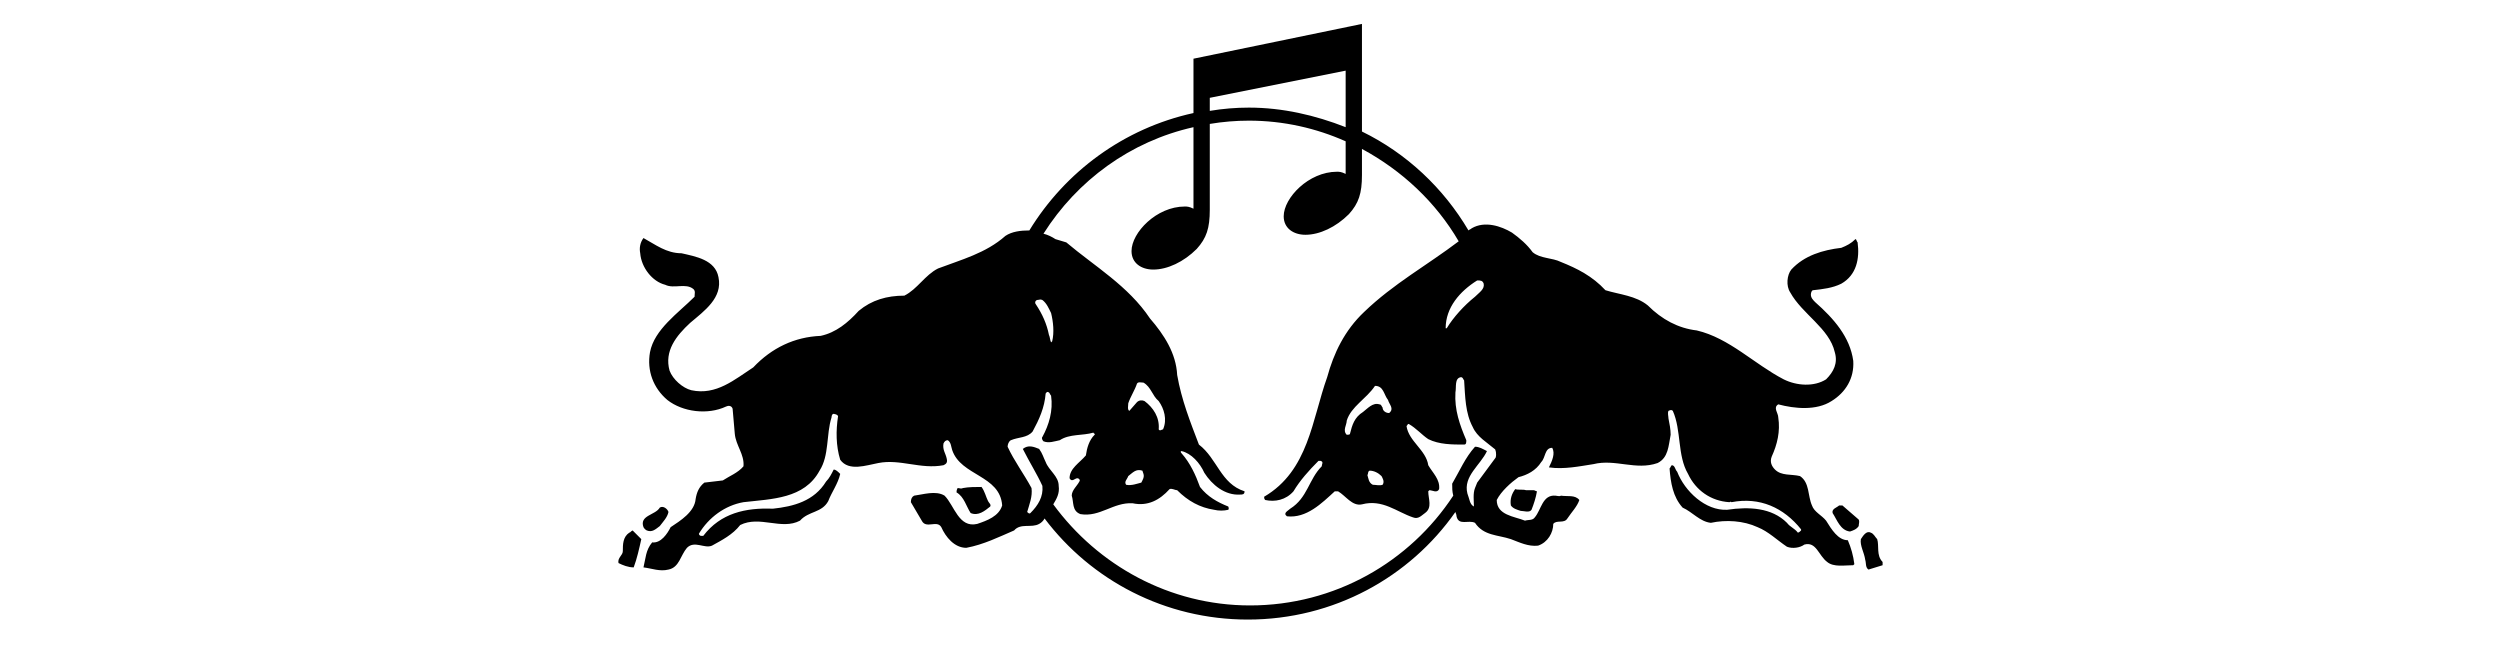
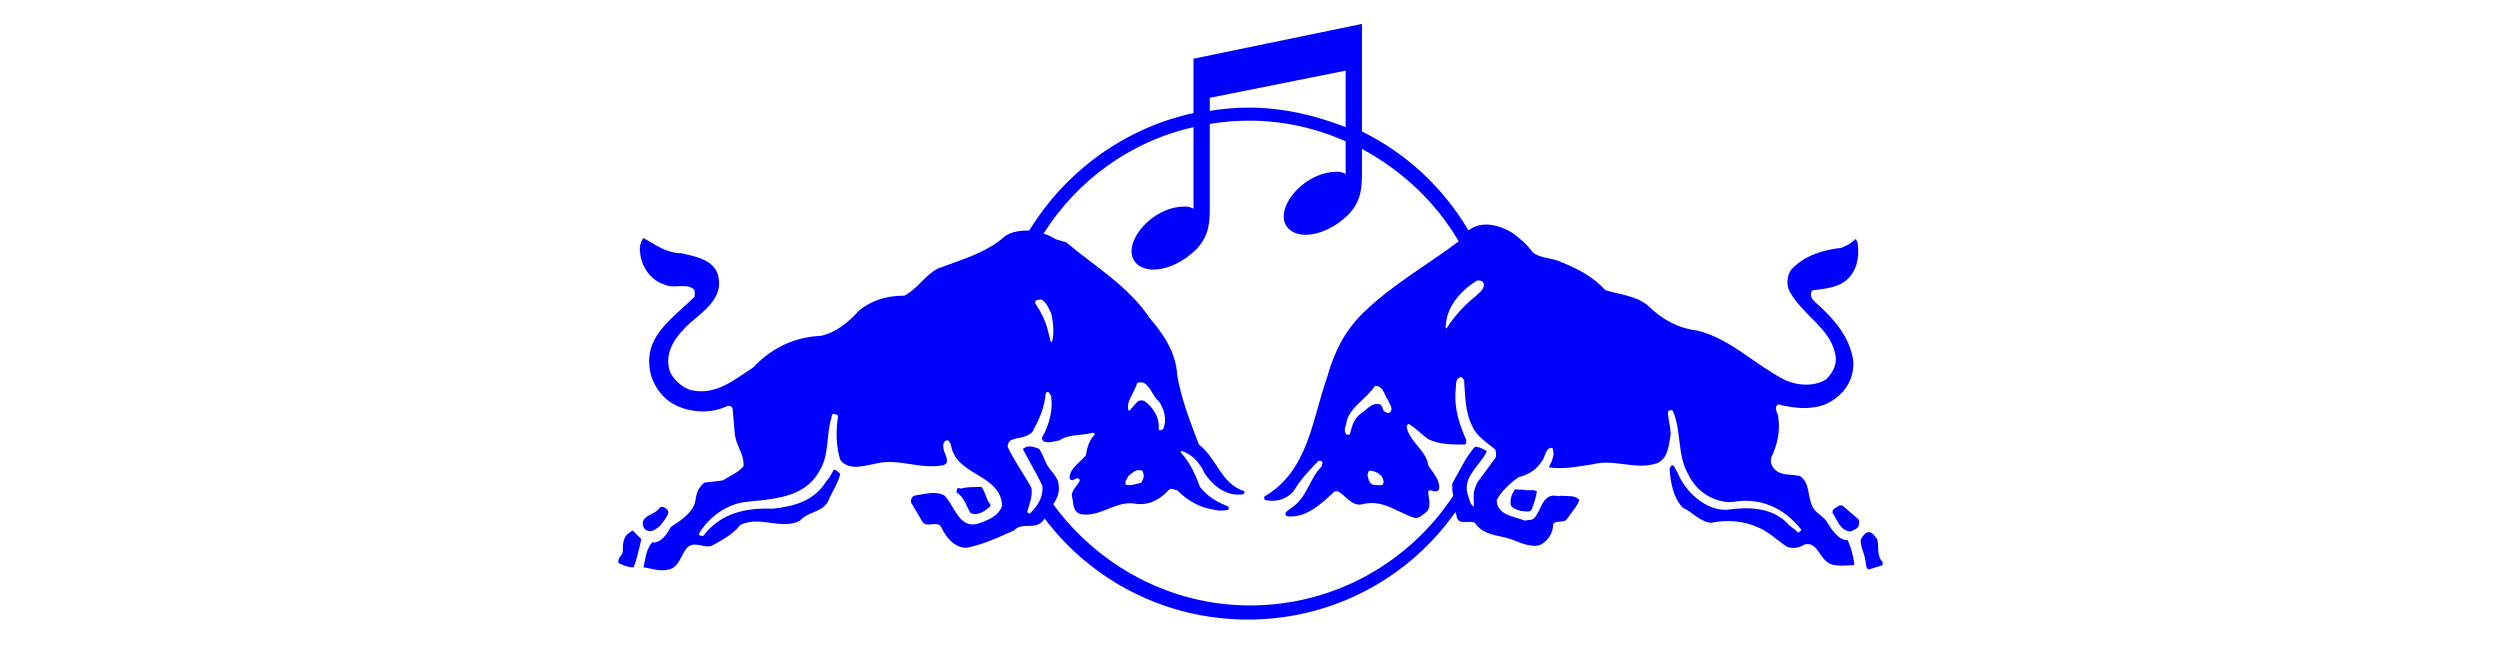
<svg xmlns="http://www.w3.org/2000/svg" version="1.1" x="0" y="0" width="460" height="120" viewBox="0 0 230 60" enable-background="new 0 0 230 60" xml:space="preserve" class="ng-scope">
-   <path d="M172.7 49.6c-0.2-0.2-0.3-0.5-0.6-0.6 -0.4-0.2-0.7 0.3-0.9 0.6 -0.1 0.6 0.3 1.2 0.4 1.9 0.1 0.3 0 0.7 0.3 0.9l1.3-0.4 0-0.3C172.6 51.1 172.9 50.2 172.7 49.6M57.9 49c-0.6 0.4-0.6 1.1-0.6 1.7 0 0.4-0.5 0.6-0.4 1.1 0.4 0.2 0.9 0.4 1.4 0.4 0.3-0.8 0.5-1.7 0.7-2.6l-0.8-0.8C58 48.9 58 49 57.9 49M169.5 46.5l-0.3 0c-0.2 0.2-0.7 0.3-0.6 0.7 0.4 0.6 0.7 1.6 1.6 1.7 0.3-0.1 0.6-0.2 0.8-0.5 0-0.2 0.1-0.4 0-0.6L169.5 46.5 169.5 46.5zM59.5 48.8c0.5 0.2 0.8-0.1 1.2-0.4 0.3-0.4 0.7-0.8 0.8-1.3 -0.1-0.3-0.5-0.6-0.8-0.4 -0.4 0.7-1.9 0.7-1.5 1.8C59.2 48.5 59.3 48.7 59.5 48.8M141.1 45.1c-0.2 0-0.5 0-0.7 0l0 0c-0.3-0.1-0.7 0-1-0.1 -0.3 0.4-0.5 0.9-0.4 1.5 0.2 0.3 0.6 0.4 0.9 0.5 0.3 0 0.8 0.2 1-0.1 0.2-0.5 0.4-1.1 0.5-1.7C141.3 45.2 141.2 45.1 141.1 45.1M91.1 46.6c0.1-0.2-0.1-0.3-0.2-0.5 -0.2-0.4-0.3-0.9-0.6-1.3 -0.5 0-1.2 0-1.7 0.1l0 0c-0.2 0.1-0.3 0-0.5 0C88 45.1 88 45.2 88 45.3c0.7 0.4 0.9 1.3 1.3 1.9C90 47.5 90.6 47 91.1 46.6M127.2 44.6c-0.3 0.1-0.6 0-0.9 0 -0.4-0.2-0.4-0.6-0.5-0.9 0.1-0.1 0-0.3 0.2-0.4 0.4 0 0.8 0.2 1.1 0.5C127.2 44 127.4 44.3 127.2 44.6M127.2 37.5c-0.1-0.1-0.1-0.3-0.3-0.3 -0.6-0.2-1.1 0.4-1.5 0.7 -0.8 0.5-1 1.2-1.2 2 0 0.1-0.2 0.1-0.3 0.1 -0.4-0.4 0-0.9 0-1.3 0.4-1.3 1.8-2 2.6-3.2 0.8 0 0.8 0.8 1.2 1.3 0.1 0.4 0.6 0.8 0.1 1.2C127.5 38 127.2 37.8 127.2 37.5M103.8 43.8c0.4-0.3 0.7-0.7 1.3-0.5l0.1 0.3c0.1 0.3-0.1 0.6-0.2 0.8 -0.4 0.1-0.9 0.3-1.4 0.2C103.4 44.3 103.7 44.1 103.8 43.8M105.3 36.9c-0.2-0.1-0.5-0.1-0.7 0.1l-0.7 0.8c-0.2-0.1-0.1-0.5-0.1-0.7 0.2-0.6 0.6-1.2 0.8-1.8 0.1-0.2 0.4-0.1 0.6-0.1 0.7 0.4 0.8 1.2 1.4 1.7 0.5 0.7 0.8 1.7 0.4 2.6 -0.1 0-0.3 0.2-0.4 0C106.7 38.4 106.1 37.5 105.3 36.9M137.6 42.1l-1.7 2.3 -0.2 0.5c-0.2 0.5-0.1 1.2-0.1 1.7 -0.4-0.2-0.4-0.7-0.6-1.2 -0.4-1.6 1.2-2.6 1.8-3.9 -0.4-0.2-0.7-0.4-1.1-0.4 -0.9 1-1.4 2.2-2.1 3.4 0 0.4 0 0.7 0.1 1.1 -4 6.1-10.9 10.1-18.7 10.1 -7.4 0-14-3.7-18.1-9.3 0.3-0.5 0.6-1 0.5-1.7 0-0.9-0.9-1.4-1.2-2.2 -0.2-0.4-0.3-0.8-0.6-1.2 -0.5-0.2-1-0.4-1.5 0 0.6 1.2 1.3 2.3 1.8 3.4 0.1 1-0.4 1.8-1.1 2.5 -0.1 0.1-0.2 0-0.3-0.1 0.2-0.7 0.5-1.4 0.4-2.2 -0.7-1.3-1.6-2.5-2.2-3.8 0-0.2 0.1-0.5 0.3-0.6 0.7-0.3 1.5-0.2 2-0.8 0.6-1.1 1.1-2.2 1.2-3.5 0.1-0.1 0.1-0.2 0.3-0.1 0.1 0.1 0.1 0.2 0.2 0.3 0.2 1.4-0.2 2.7-0.8 3.8 -0.1 0.1 0 0.3 0.1 0.4 0.5 0.2 1 0 1.5-0.1 0.9-0.6 2.1-0.4 3.1-0.7 0 0.1 0.2 0.1 0.1 0.2 -0.5 0.5-0.7 1.2-0.8 1.9 -0.6 0.7-1.5 1.2-1.5 2.1 0.2 0.4 0.5 0 0.7 0 0.2 0 0.3 0.2 0.2 0.3 -0.2 0.4-0.7 0.8-0.7 1.3 0.2 0.6 0 1.4 0.8 1.7 1.8 0.3 3-1.1 4.8-1 1.4 0.3 2.5-0.3 3.4-1.3 0.2-0.1 0.5 0.1 0.7 0.1 1 1 2.1 1.6 3.4 1.8 0.4 0.1 0.9 0.1 1.3 0 0.1-0.1 0-0.3 0-0.3 -1-0.4-1.9-0.9-2.6-1.8 -0.4-1.1-0.9-2.2-1.7-3.1 -0.1-0.1-0.1-0.2 0-0.2 0.9 0.2 1.7 1.1 2.1 2 0.7 1.1 1.9 2.1 3.3 2 0.2 0 0.4 0 0.4-0.3 -2.2-0.7-2.5-3-4.2-4.3 -0.8-2.1-1.6-4.1-2-6.4 -0.1-2-1.2-3.7-2.5-5.2 -2-3-5.1-4.8-7.7-7L97.1 22c-0.3-0.2-0.7-0.4-1.1-0.5 3.1-4.9 8-8.5 13.8-9.8v7.5c-0.4-0.2-0.6-0.2-0.8-0.2 -2.6 0-4.9 2.4-4.9 4.1 0 1.1 0.9 1.7 2 1.7 1.3 0 2.8-0.7 4-1.9 0.9-1 1.2-1.9 1.2-3.6l0-7.9c1.2-0.2 2.4-0.3 3.6-0.3 3.2 0 6.2 0.7 8.9 1.9l0 3c-0.4-0.2-0.6-0.2-0.8-0.2 -2.6 0-4.9 2.4-4.9 4.1 0 1.1 0.9 1.7 2 1.7 1.3 0 2.8-0.7 4-1.9 0.9-1 1.2-1.9 1.2-3.6v-2.4c3.7 2 6.8 4.9 8.9 8.5 -2.9 2.2-6 3.9-8.7 6.5 -1.8 1.7-2.8 3.8-3.4 6 -1.4 3.9-1.7 8.6-5.8 11 0 0.1 0 0.2 0.1 0.3 0.9 0.2 1.9 0 2.6-0.8 0.6-1 1.4-1.9 2.3-2.8h0.2c0.3 0.1 0.1 0.3 0.1 0.5 -1.2 1.2-1.3 2.9-2.9 3.9 -0.2 0.2-0.7 0.4-0.3 0.7 1.8 0.2 3.2-1.2 4.4-2.3l0.3 0c0.7 0.4 1.3 1.4 2.2 1.2 1.9-0.5 3.2 0.7 4.7 1.2 0.5 0.2 0.8-0.2 1.1-0.4 0.7-0.5 0.3-1.3 0.3-2l0.1-0.1c0.3 0 0.7 0.3 0.9-0.1 0.1-0.9-0.6-1.5-1-2.2 -0.2-1.4-1.8-2.2-2-3.6 0.1-0.1 0.1-0.2 0.2-0.2 0.7 0.4 1.2 1 1.8 1.4 1 0.5 2.2 0.5 3.3 0.5 0.2 0 0.2-0.2 0.2-0.4 -0.6-1.4-1.1-2.8-1-4.4 0.1-0.5-0.1-1.3 0.5-1.4 0.2 0 0.2 0.2 0.3 0.3 0.1 1.5 0.1 3 0.8 4.3 0.4 0.9 1.3 1.4 2 2C137.6 41.3 137.7 41.8 137.6 42.1M95.4 27.6c0.2 0 0.3-0.1 0.5 0 0.4 0.3 0.6 0.8 0.8 1.2 0.2 0.8 0.3 1.8 0.1 2.6l-0.1 0.1c-0.1-0.2-0.1-0.5-0.2-0.7 -0.2-1-0.6-1.9-1.2-2.8C95.2 27.9 95.2 27.7 95.4 27.6M111.3 9l12.5-2.5 0 5.2c-2.8-1.1-5.8-1.8-8.9-1.8 -1.2 0-2.4 0.1-3.6 0.3L111.3 9 111.3 9zM135.9 25.8c0.3 0 0.5 0 0.6 0.3 0.1 0.5-0.4 0.8-0.8 1.2 -1 0.8-2 1.9-2.6 2.9h-0.1C133 28.3 134.3 26.8 135.9 25.8M168 47.9c-0.4-0.5-1.1-0.8-1.3-1.4 -0.4-0.9-0.2-2.1-1.1-2.7 -0.8-0.2-1.7 0-2.3-0.6 -0.3-0.3-0.5-0.7-0.3-1.2 0.5-1.1 0.8-2.3 0.6-3.6 0-0.4-0.5-0.9 0-1.2 1.5 0.4 3.5 0.6 4.9-0.3 1.3-0.8 2.1-2.1 2-3.7 -0.3-2.2-1.8-3.9-3.5-5.4 -0.2-0.2-0.4-0.4-0.4-0.7 0-0.2 0.1-0.4 0.2-0.4 0.9-0.1 1.8-0.2 2.6-0.6 1.4-0.8 1.7-2.3 1.5-3.8 -0.1-0.1-0.1-0.3-0.2-0.3 -0.4 0.4-0.8 0.6-1.3 0.8 -1.7 0.2-3.4 0.7-4.6 2 -0.4 0.5-0.5 1.5-0.1 2.1 1.1 2 3.6 3.3 4.1 5.5 0.3 1-0.1 1.8-0.8 2.5 -1.1 0.7-2.7 0.6-3.9 0 -2.7-1.4-5-3.8-8-4.5 -1.7-0.2-3.2-1-4.5-2.3 -1.1-0.9-2.6-1-3.9-1.4 -1.2-1.3-2.6-2-4.1-2.6 -0.8-0.4-1.9-0.3-2.6-0.9 -0.5-0.7-1.2-1.3-1.9-1.8 -1-0.6-2.5-1.1-3.7-0.4 -0.1 0.1-0.2 0.1-0.3 0.2 -2.3-3.9-5.7-7.1-9.8-9.1V2.2l-15.5 3.2v5c-6.4 1.4-11.8 5.4-15.1 10.8 -0.8 0-1.6 0.1-2.2 0.5 -1.8 1.6-4.1 2.2-6.2 3 -1.2 0.6-1.9 1.9-3.1 2.5 -1.6 0-3 0.4-4.2 1.4 -1 1.1-2.1 2-3.5 2.3 -2.4 0.1-4.5 1.1-6.2 2.9 -1.7 1.1-3.4 2.6-5.7 2.1 -0.8-0.2-1.7-1-2-1.8 -0.5-1.8 0.6-3.2 1.9-4.4 1.3-1.1 3-2.3 2.6-4.2 -0.3-1.6-2.1-1.9-3.4-2.2 -1.4 0-2.4-0.8-3.5-1.4 -0.3 0.4-0.4 0.9-0.3 1.4 0.1 1.3 1.1 2.6 2.3 2.9 0.8 0.4 1.9-0.2 2.6 0.4 0.2 0.2 0.1 0.4 0.1 0.7 -1.5 1.5-3.7 3-4.1 5.1 -0.3 1.7 0.3 3.3 1.6 4.4 1.4 1.1 3.7 1.4 5.4 0.6 0.2-0.1 0.5-0.1 0.6 0.2l0.2 2.3c0.1 1.1 0.9 1.9 0.8 3 -0.5 0.6-1.3 0.9-1.9 1.3l-1.7 0.2c-0.5 0.4-0.7 0.9-0.8 1.5 -0.1 1.2-1.4 2-2.3 2.6 -0.3 0.6-0.9 1.5-1.7 1.4 -0.6 0.7-0.6 1.5-0.8 2.3 0.8 0.1 1.5 0.4 2.3 0.2 1-0.2 1.1-1.3 1.7-2 0.7-0.7 1.6 0.1 2.3-0.2 0.9-0.5 1.9-1 2.6-1.9 1.8-0.9 3.8 0.5 5.5-0.4 0.8-0.9 2-0.7 2.6-1.8 0.3-0.8 0.9-1.6 1.1-2.5 -0.2-0.2-0.4-0.4-0.6-0.4 -0.2 0.4-0.4 0.8-0.7 1.1 -1.1 1.8-3 2.3-4.9 2.5 -2.5-0.1-4.8 0.4-6.4 2.5h-0.2c-0.1 0-0.2-0.1-0.2-0.2 0.9-1.5 2.4-2.6 4.1-2.9 2.6-0.3 5.6-0.3 7-2.9 0.9-1.4 0.6-3.3 1.1-4.9 0-0.2 0.1-0.4 0.3-0.3 0.1 0 0.3 0.1 0.3 0.2 -0.2 1.3-0.2 2.7 0.2 4 0.8 1.1 2.4 0.5 3.5 0.3 2-0.4 3.9 0.6 6 0.2 0.2-0.1 0.4-0.2 0.3-0.6 -0.1-0.5-0.4-0.8-0.3-1.4 0.1-0.2 0.2-0.3 0.4-0.3 0.3 0.2 0.3 0.6 0.4 0.9 0.8 2.4 4.4 2.3 4.6 5.1 -0.3 1-1.4 1.4-2.3 1.7 -1.7 0.4-2.1-1.7-3-2.6 -0.8-0.5-2-0.1-2.8 0 -0.2 0.1-0.3 0.3-0.3 0.6l1 1.7c0.4 0.8 1.4-0.1 1.8 0.6 0.4 0.9 1.2 1.9 2.3 1.9 1.6-0.3 3-1 4.4-1.6 0.6-0.7 1.6-0.2 2.3-0.6 0.2-0.1 0.4-0.3 0.5-0.5 4.3 5.7 11.1 9.3 18.7 9.3 7.9 0 14.9-3.9 19.1-9.9 0 0.1 0.1 0.2 0.1 0.4 0.2 0.9 1.1 0.3 1.7 0.6 0.8 1.2 2.1 1.1 3.3 1.5 0.8 0.3 1.6 0.7 2.5 0.6 0.9-0.3 1.4-1.2 1.4-2 0.3-0.4 1 0 1.3-0.5 0.4-0.6 0.9-1.1 1.1-1.7 -0.4-0.5-1.1-0.3-1.7-0.4 -0.1 0.1-0.4 0-0.5 0l0 0c-1.2-0.1-1.3 1.3-1.9 2 -0.2 0.3-0.6 0.2-0.9 0.3 -1-0.4-2.6-0.5-2.6-1.9 0.4-0.8 1.3-1.6 2-2.1 0.8-0.2 1.6-0.6 2.1-1.4 0.4-0.4 0.3-1.3 1-1.3 0.3 0.5 0 1.2-0.3 1.8 1.4 0.2 2.8-0.1 4.1-0.3 2-0.5 3.9 0.6 5.9-0.1 1-0.5 1-1.6 1.2-2.6l0 0 0 0c0-0.5-0.1-1-0.2-1.5 0-0.2-0.1-0.5 0-0.7 0.2-0.1 0.3-0.1 0.4 0 0.8 1.8 0.4 4.1 1.4 5.8 0.7 1.5 2.1 2.5 3.8 2.6 0.1 0 0.1-0.1 0.2 0 2.6-0.5 4.8 0.5 6.4 2.5v0.1c-0.1 0.1-0.2 0.2-0.3 0.2 -0.3-0.4-0.7-0.5-1-0.9 -1.4-1.4-3.5-1.5-5.5-1.2 -2 0.1-3.9-1.7-4.6-3.5 -0.2-0.2-0.2-0.6-0.5-0.6 -0.1 0.1-0.1 0.2-0.2 0.3 0.1 1.3 0.3 2.6 1.2 3.6 0.9 0.4 1.6 1.3 2.6 1.4 1.4-0.3 3-0.2 4.3 0.4 1 0.4 1.8 1.2 2.7 1.8 0.5 0.2 1.2 0.1 1.6-0.2 1.1-0.3 1.3 1 2.1 1.6 0.6 0.5 1.6 0.3 2.4 0.3l0.1-0.1c-0.1-0.8-0.3-1.5-0.6-2.2C169.1 49.7 168.5 48.7 168 47.9" fill="black" />
+   <path d="M172.7 49.6c-0.2-0.2-0.3-0.5-0.6-0.6 -0.4-0.2-0.7 0.3-0.9 0.6 -0.1 0.6 0.3 1.2 0.4 1.9 0.1 0.3 0 0.7 0.3 0.9l1.3-0.4 0-0.3C172.6 51.1 172.9 50.2 172.7 49.6M57.9 49c-0.6 0.4-0.6 1.1-0.6 1.7 0 0.4-0.5 0.6-0.4 1.1 0.4 0.2 0.9 0.4 1.4 0.4 0.3-0.8 0.5-1.7 0.7-2.6l-0.8-0.8C58 48.9 58 49 57.9 49M169.5 46.5l-0.3 0c-0.2 0.2-0.7 0.3-0.6 0.7 0.4 0.6 0.7 1.6 1.6 1.7 0.3-0.1 0.6-0.2 0.8-0.5 0-0.2 0.1-0.4 0-0.6L169.5 46.5 169.5 46.5zM59.5 48.8c0.5 0.2 0.8-0.1 1.2-0.4 0.3-0.4 0.7-0.8 0.8-1.3 -0.1-0.3-0.5-0.6-0.8-0.4 -0.4 0.7-1.9 0.7-1.5 1.8C59.2 48.5 59.3 48.7 59.5 48.8M141.1 45.1c-0.2 0-0.5 0-0.7 0l0 0c-0.3-0.1-0.7 0-1-0.1 -0.3 0.4-0.5 0.9-0.4 1.5 0.2 0.3 0.6 0.4 0.9 0.5 0.3 0 0.8 0.2 1-0.1 0.2-0.5 0.4-1.1 0.5-1.7C141.3 45.2 141.2 45.1 141.1 45.1M91.1 46.6c0.1-0.2-0.1-0.3-0.2-0.5 -0.2-0.4-0.3-0.9-0.6-1.3 -0.5 0-1.2 0-1.7 0.1l0 0c-0.2 0.1-0.3 0-0.5 0C88 45.1 88 45.2 88 45.3c0.7 0.4 0.9 1.3 1.3 1.9C90 47.5 90.6 47 91.1 46.6M127.2 44.6c-0.3 0.1-0.6 0-0.9 0 -0.4-0.2-0.4-0.6-0.5-0.9 0.1-0.1 0-0.3 0.2-0.4 0.4 0 0.8 0.2 1.1 0.5C127.2 44 127.4 44.3 127.2 44.6M127.2 37.5c-0.1-0.1-0.1-0.3-0.3-0.3 -0.6-0.2-1.1 0.4-1.5 0.7 -0.8 0.5-1 1.2-1.2 2 0 0.1-0.2 0.1-0.3 0.1 -0.4-0.4 0-0.9 0-1.3 0.4-1.3 1.8-2 2.6-3.2 0.8 0 0.8 0.8 1.2 1.3 0.1 0.4 0.6 0.8 0.1 1.2C127.5 38 127.2 37.8 127.2 37.5M103.8 43.8c0.4-0.3 0.7-0.7 1.3-0.5l0.1 0.3c0.1 0.3-0.1 0.6-0.2 0.8 -0.4 0.1-0.9 0.3-1.4 0.2C103.4 44.3 103.7 44.1 103.8 43.8M105.3 36.9c-0.2-0.1-0.5-0.1-0.7 0.1l-0.7 0.8c-0.2-0.1-0.1-0.5-0.1-0.7 0.2-0.6 0.6-1.2 0.8-1.8 0.1-0.2 0.4-0.1 0.6-0.1 0.7 0.4 0.8 1.2 1.4 1.7 0.5 0.7 0.8 1.7 0.4 2.6 -0.1 0-0.3 0.2-0.4 0C106.7 38.4 106.1 37.5 105.3 36.9M137.6 42.1l-1.7 2.3 -0.2 0.5c-0.2 0.5-0.1 1.2-0.1 1.7 -0.4-0.2-0.4-0.7-0.6-1.2 -0.4-1.6 1.2-2.6 1.8-3.9 -0.4-0.2-0.7-0.4-1.1-0.4 -0.9 1-1.4 2.2-2.1 3.4 0 0.4 0 0.7 0.1 1.1 -4 6.1-10.9 10.1-18.7 10.1 -7.4 0-14-3.7-18.1-9.3 0.3-0.5 0.6-1 0.5-1.7 0-0.9-0.9-1.4-1.2-2.2 -0.2-0.4-0.3-0.8-0.6-1.2 -0.5-0.2-1-0.4-1.5 0 0.6 1.2 1.3 2.3 1.8 3.4 0.1 1-0.4 1.8-1.1 2.5 -0.1 0.1-0.2 0-0.3-0.1 0.2-0.7 0.5-1.4 0.4-2.2 -0.7-1.3-1.6-2.5-2.2-3.8 0-0.2 0.1-0.5 0.3-0.6 0.7-0.3 1.5-0.2 2-0.8 0.6-1.1 1.1-2.2 1.2-3.5 0.1-0.1 0.1-0.2 0.3-0.1 0.1 0.1 0.1 0.2 0.2 0.3 0.2 1.4-0.2 2.7-0.8 3.8 -0.1 0.1 0 0.3 0.1 0.4 0.5 0.2 1 0 1.5-0.1 0.9-0.6 2.1-0.4 3.1-0.7 0 0.1 0.2 0.1 0.1 0.2 -0.5 0.5-0.7 1.2-0.8 1.9 -0.6 0.7-1.5 1.2-1.5 2.1 0.2 0.4 0.5 0 0.7 0 0.2 0 0.3 0.2 0.2 0.3 -0.2 0.4-0.7 0.8-0.7 1.3 0.2 0.6 0 1.4 0.8 1.7 1.8 0.3 3-1.1 4.8-1 1.4 0.3 2.5-0.3 3.4-1.3 0.2-0.1 0.5 0.1 0.7 0.1 1 1 2.1 1.6 3.4 1.8 0.4 0.1 0.9 0.1 1.3 0 0.1-0.1 0-0.3 0-0.3 -1-0.4-1.9-0.9-2.6-1.8 -0.4-1.1-0.9-2.2-1.7-3.1 -0.1-0.1-0.1-0.2 0-0.2 0.9 0.2 1.7 1.1 2.1 2 0.7 1.1 1.9 2.1 3.3 2 0.2 0 0.4 0 0.4-0.3 -2.2-0.7-2.5-3-4.2-4.3 -0.8-2.1-1.6-4.1-2-6.4 -0.1-2-1.2-3.7-2.5-5.2 -2-3-5.1-4.8-7.7-7L97.1 22c-0.3-0.2-0.7-0.4-1.1-0.5 3.1-4.9 8-8.5 13.8-9.8v7.5c-0.4-0.2-0.6-0.2-0.8-0.2 -2.6 0-4.9 2.4-4.9 4.1 0 1.1 0.9 1.7 2 1.7 1.3 0 2.8-0.7 4-1.9 0.9-1 1.2-1.9 1.2-3.6l0-7.9c1.2-0.2 2.4-0.3 3.6-0.3 3.2 0 6.2 0.7 8.9 1.9l0 3c-0.4-0.2-0.6-0.2-0.8-0.2 -2.6 0-4.9 2.4-4.9 4.1 0 1.1 0.9 1.7 2 1.7 1.3 0 2.8-0.7 4-1.9 0.9-1 1.2-1.9 1.2-3.6v-2.4c3.7 2 6.8 4.9 8.9 8.5 -2.9 2.2-6 3.9-8.7 6.5 -1.8 1.7-2.8 3.8-3.4 6 -1.4 3.9-1.7 8.6-5.8 11 0 0.1 0 0.2 0.1 0.3 0.9 0.2 1.9 0 2.6-0.8 0.6-1 1.4-1.9 2.3-2.8h0.2c0.3 0.1 0.1 0.3 0.1 0.5 -1.2 1.2-1.3 2.9-2.9 3.9 -0.2 0.2-0.7 0.4-0.3 0.7 1.8 0.2 3.2-1.2 4.4-2.3l0.3 0c0.7 0.4 1.3 1.4 2.2 1.2 1.9-0.5 3.2 0.7 4.7 1.2 0.5 0.2 0.8-0.2 1.1-0.4 0.7-0.5 0.3-1.3 0.3-2l0.1-0.1c0.3 0 0.7 0.3 0.9-0.1 0.1-0.9-0.6-1.5-1-2.2 -0.2-1.4-1.8-2.2-2-3.6 0.1-0.1 0.1-0.2 0.2-0.2 0.7 0.4 1.2 1 1.8 1.4 1 0.5 2.2 0.5 3.3 0.5 0.2 0 0.2-0.2 0.2-0.4 -0.6-1.4-1.1-2.8-1-4.4 0.1-0.5-0.1-1.3 0.5-1.4 0.2 0 0.2 0.2 0.3 0.3 0.1 1.5 0.1 3 0.8 4.3 0.4 0.9 1.3 1.4 2 2C137.6 41.3 137.7 41.8 137.6 42.1M95.4 27.6c0.2 0 0.3-0.1 0.5 0 0.4 0.3 0.6 0.8 0.8 1.2 0.2 0.8 0.3 1.8 0.1 2.6l-0.1 0.1c-0.1-0.2-0.1-0.5-0.2-0.7 -0.2-1-0.6-1.9-1.2-2.8C95.2 27.9 95.2 27.7 95.4 27.6M111.3 9l12.5-2.5 0 5.2c-2.8-1.1-5.8-1.8-8.9-1.8 -1.2 0-2.4 0.1-3.6 0.3L111.3 9 111.3 9zM135.9 25.8c0.3 0 0.5 0 0.6 0.3 0.1 0.5-0.4 0.8-0.8 1.2 -1 0.8-2 1.9-2.6 2.9h-0.1C133 28.3 134.3 26.8 135.9 25.8M168 47.9c-0.4-0.5-1.1-0.8-1.3-1.4 -0.4-0.9-0.2-2.1-1.1-2.7 -0.8-0.2-1.7 0-2.3-0.6 -0.3-0.3-0.5-0.7-0.3-1.2 0.5-1.1 0.8-2.3 0.6-3.6 0-0.4-0.5-0.9 0-1.2 1.5 0.4 3.5 0.6 4.9-0.3 1.3-0.8 2.1-2.1 2-3.7 -0.3-2.2-1.8-3.9-3.5-5.4 -0.2-0.2-0.4-0.4-0.4-0.7 0-0.2 0.1-0.4 0.2-0.4 0.9-0.1 1.8-0.2 2.6-0.6 1.4-0.8 1.7-2.3 1.5-3.8 -0.1-0.1-0.1-0.3-0.2-0.3 -0.4 0.4-0.8 0.6-1.3 0.8 -1.7 0.2-3.4 0.7-4.6 2 -0.4 0.5-0.5 1.5-0.1 2.1 1.1 2 3.6 3.3 4.1 5.5 0.3 1-0.1 1.8-0.8 2.5 -1.1 0.7-2.7 0.6-3.9 0 -2.7-1.4-5-3.8-8-4.5 -1.7-0.2-3.2-1-4.5-2.3 -1.1-0.9-2.6-1-3.9-1.4 -1.2-1.3-2.6-2-4.1-2.6 -0.8-0.4-1.9-0.3-2.6-0.9 -0.5-0.7-1.2-1.3-1.9-1.8 -1-0.6-2.5-1.1-3.7-0.4 -0.1 0.1-0.2 0.1-0.3 0.2 -2.3-3.9-5.7-7.1-9.8-9.1V2.2l-15.5 3.2v5c-6.4 1.4-11.8 5.4-15.1 10.8 -0.8 0-1.6 0.1-2.2 0.5 -1.8 1.6-4.1 2.2-6.2 3 -1.2 0.6-1.9 1.9-3.1 2.5 -1.6 0-3 0.4-4.2 1.4 -1 1.1-2.1 2-3.5 2.3 -2.4 0.1-4.5 1.1-6.2 2.9 -1.7 1.1-3.4 2.6-5.7 2.1 -0.8-0.2-1.7-1-2-1.8 -0.5-1.8 0.6-3.2 1.9-4.4 1.3-1.1 3-2.3 2.6-4.2 -0.3-1.6-2.1-1.9-3.4-2.2 -1.4 0-2.4-0.8-3.5-1.4 -0.3 0.4-0.4 0.9-0.3 1.4 0.1 1.3 1.1 2.6 2.3 2.9 0.8 0.4 1.9-0.2 2.6 0.4 0.2 0.2 0.1 0.4 0.1 0.7 -1.5 1.5-3.7 3-4.1 5.1 -0.3 1.7 0.3 3.3 1.6 4.4 1.4 1.1 3.7 1.4 5.4 0.6 0.2-0.1 0.5-0.1 0.6 0.2l0.2 2.3c0.1 1.1 0.9 1.9 0.8 3 -0.5 0.6-1.3 0.9-1.9 1.3l-1.7 0.2c-0.5 0.4-0.7 0.9-0.8 1.5 -0.1 1.2-1.4 2-2.3 2.6 -0.3 0.6-0.9 1.5-1.7 1.4 -0.6 0.7-0.6 1.5-0.8 2.3 0.8 0.1 1.5 0.4 2.3 0.2 1-0.2 1.1-1.3 1.7-2 0.7-0.7 1.6 0.1 2.3-0.2 0.9-0.5 1.9-1 2.6-1.9 1.8-0.9 3.8 0.5 5.5-0.4 0.8-0.9 2-0.7 2.6-1.8 0.3-0.8 0.9-1.6 1.1-2.5 -0.2-0.2-0.4-0.4-0.6-0.4 -0.2 0.4-0.4 0.8-0.7 1.1 -1.1 1.8-3 2.3-4.9 2.5 -2.5-0.1-4.8 0.4-6.4 2.5h-0.2c-0.1 0-0.2-0.1-0.2-0.2 0.9-1.5 2.4-2.6 4.1-2.9 2.6-0.3 5.6-0.3 7-2.9 0.9-1.4 0.6-3.3 1.1-4.9 0-0.2 0.1-0.4 0.3-0.3 0.1 0 0.3 0.1 0.3 0.2 -0.2 1.3-0.2 2.7 0.2 4 0.8 1.1 2.4 0.5 3.5 0.3 2-0.4 3.9 0.6 6 0.2 0.2-0.1 0.4-0.2 0.3-0.6 -0.1-0.5-0.4-0.8-0.3-1.4 0.1-0.2 0.2-0.3 0.4-0.3 0.3 0.2 0.3 0.6 0.4 0.9 0.8 2.4 4.4 2.3 4.6 5.1 -0.3 1-1.4 1.4-2.3 1.7 -1.7 0.4-2.1-1.7-3-2.6 -0.8-0.5-2-0.1-2.8 0 -0.2 0.1-0.3 0.3-0.3 0.6l1 1.7c0.4 0.8 1.4-0.1 1.8 0.6 0.4 0.9 1.2 1.9 2.3 1.9 1.6-0.3 3-1 4.4-1.6 0.6-0.7 1.6-0.2 2.3-0.6 0.2-0.1 0.4-0.3 0.5-0.5 4.3 5.7 11.1 9.3 18.7 9.3 7.9 0 14.9-3.9 19.1-9.9 0 0.1 0.1 0.2 0.1 0.4 0.2 0.9 1.1 0.3 1.7 0.6 0.8 1.2 2.1 1.1 3.3 1.5 0.8 0.3 1.6 0.7 2.5 0.6 0.9-0.3 1.4-1.2 1.4-2 0.3-0.4 1 0 1.3-0.5 0.4-0.6 0.9-1.1 1.1-1.7 -0.4-0.5-1.1-0.3-1.7-0.4 -0.1 0.1-0.4 0-0.5 0l0 0c-1.2-0.1-1.3 1.3-1.9 2 -0.2 0.3-0.6 0.2-0.9 0.3 -1-0.4-2.6-0.5-2.6-1.9 0.4-0.8 1.3-1.6 2-2.1 0.8-0.2 1.6-0.6 2.1-1.4 0.4-0.4 0.3-1.3 1-1.3 0.3 0.5 0 1.2-0.3 1.8 1.4 0.2 2.8-0.1 4.1-0.3 2-0.5 3.9 0.6 5.9-0.1 1-0.5 1-1.6 1.2-2.6l0 0 0 0c0-0.5-0.1-1-0.2-1.5 0-0.2-0.1-0.5 0-0.7 0.2-0.1 0.3-0.1 0.4 0 0.8 1.8 0.4 4.1 1.4 5.8 0.7 1.5 2.1 2.5 3.8 2.6 0.1 0 0.1-0.1 0.2 0 2.6-0.5 4.8 0.5 6.4 2.5v0.1c-0.1 0.1-0.2 0.2-0.3 0.2 -0.3-0.4-0.7-0.5-1-0.9 -1.4-1.4-3.5-1.5-5.5-1.2 -2 0.1-3.9-1.7-4.6-3.5 -0.2-0.2-0.2-0.6-0.5-0.6 -0.1 0.1-0.1 0.2-0.2 0.3 0.1 1.3 0.3 2.6 1.2 3.6 0.9 0.4 1.6 1.3 2.6 1.4 1.4-0.3 3-0.2 4.3 0.4 1 0.4 1.8 1.2 2.7 1.8 0.5 0.2 1.2 0.1 1.6-0.2 1.1-0.3 1.3 1 2.1 1.6 0.6 0.5 1.6 0.3 2.4 0.3l0.1-0.1c-0.1-0.8-0.3-1.5-0.6-2.2C169.1 49.7 168.5 48.7 168 47.9" fill="blue" />
</svg>
